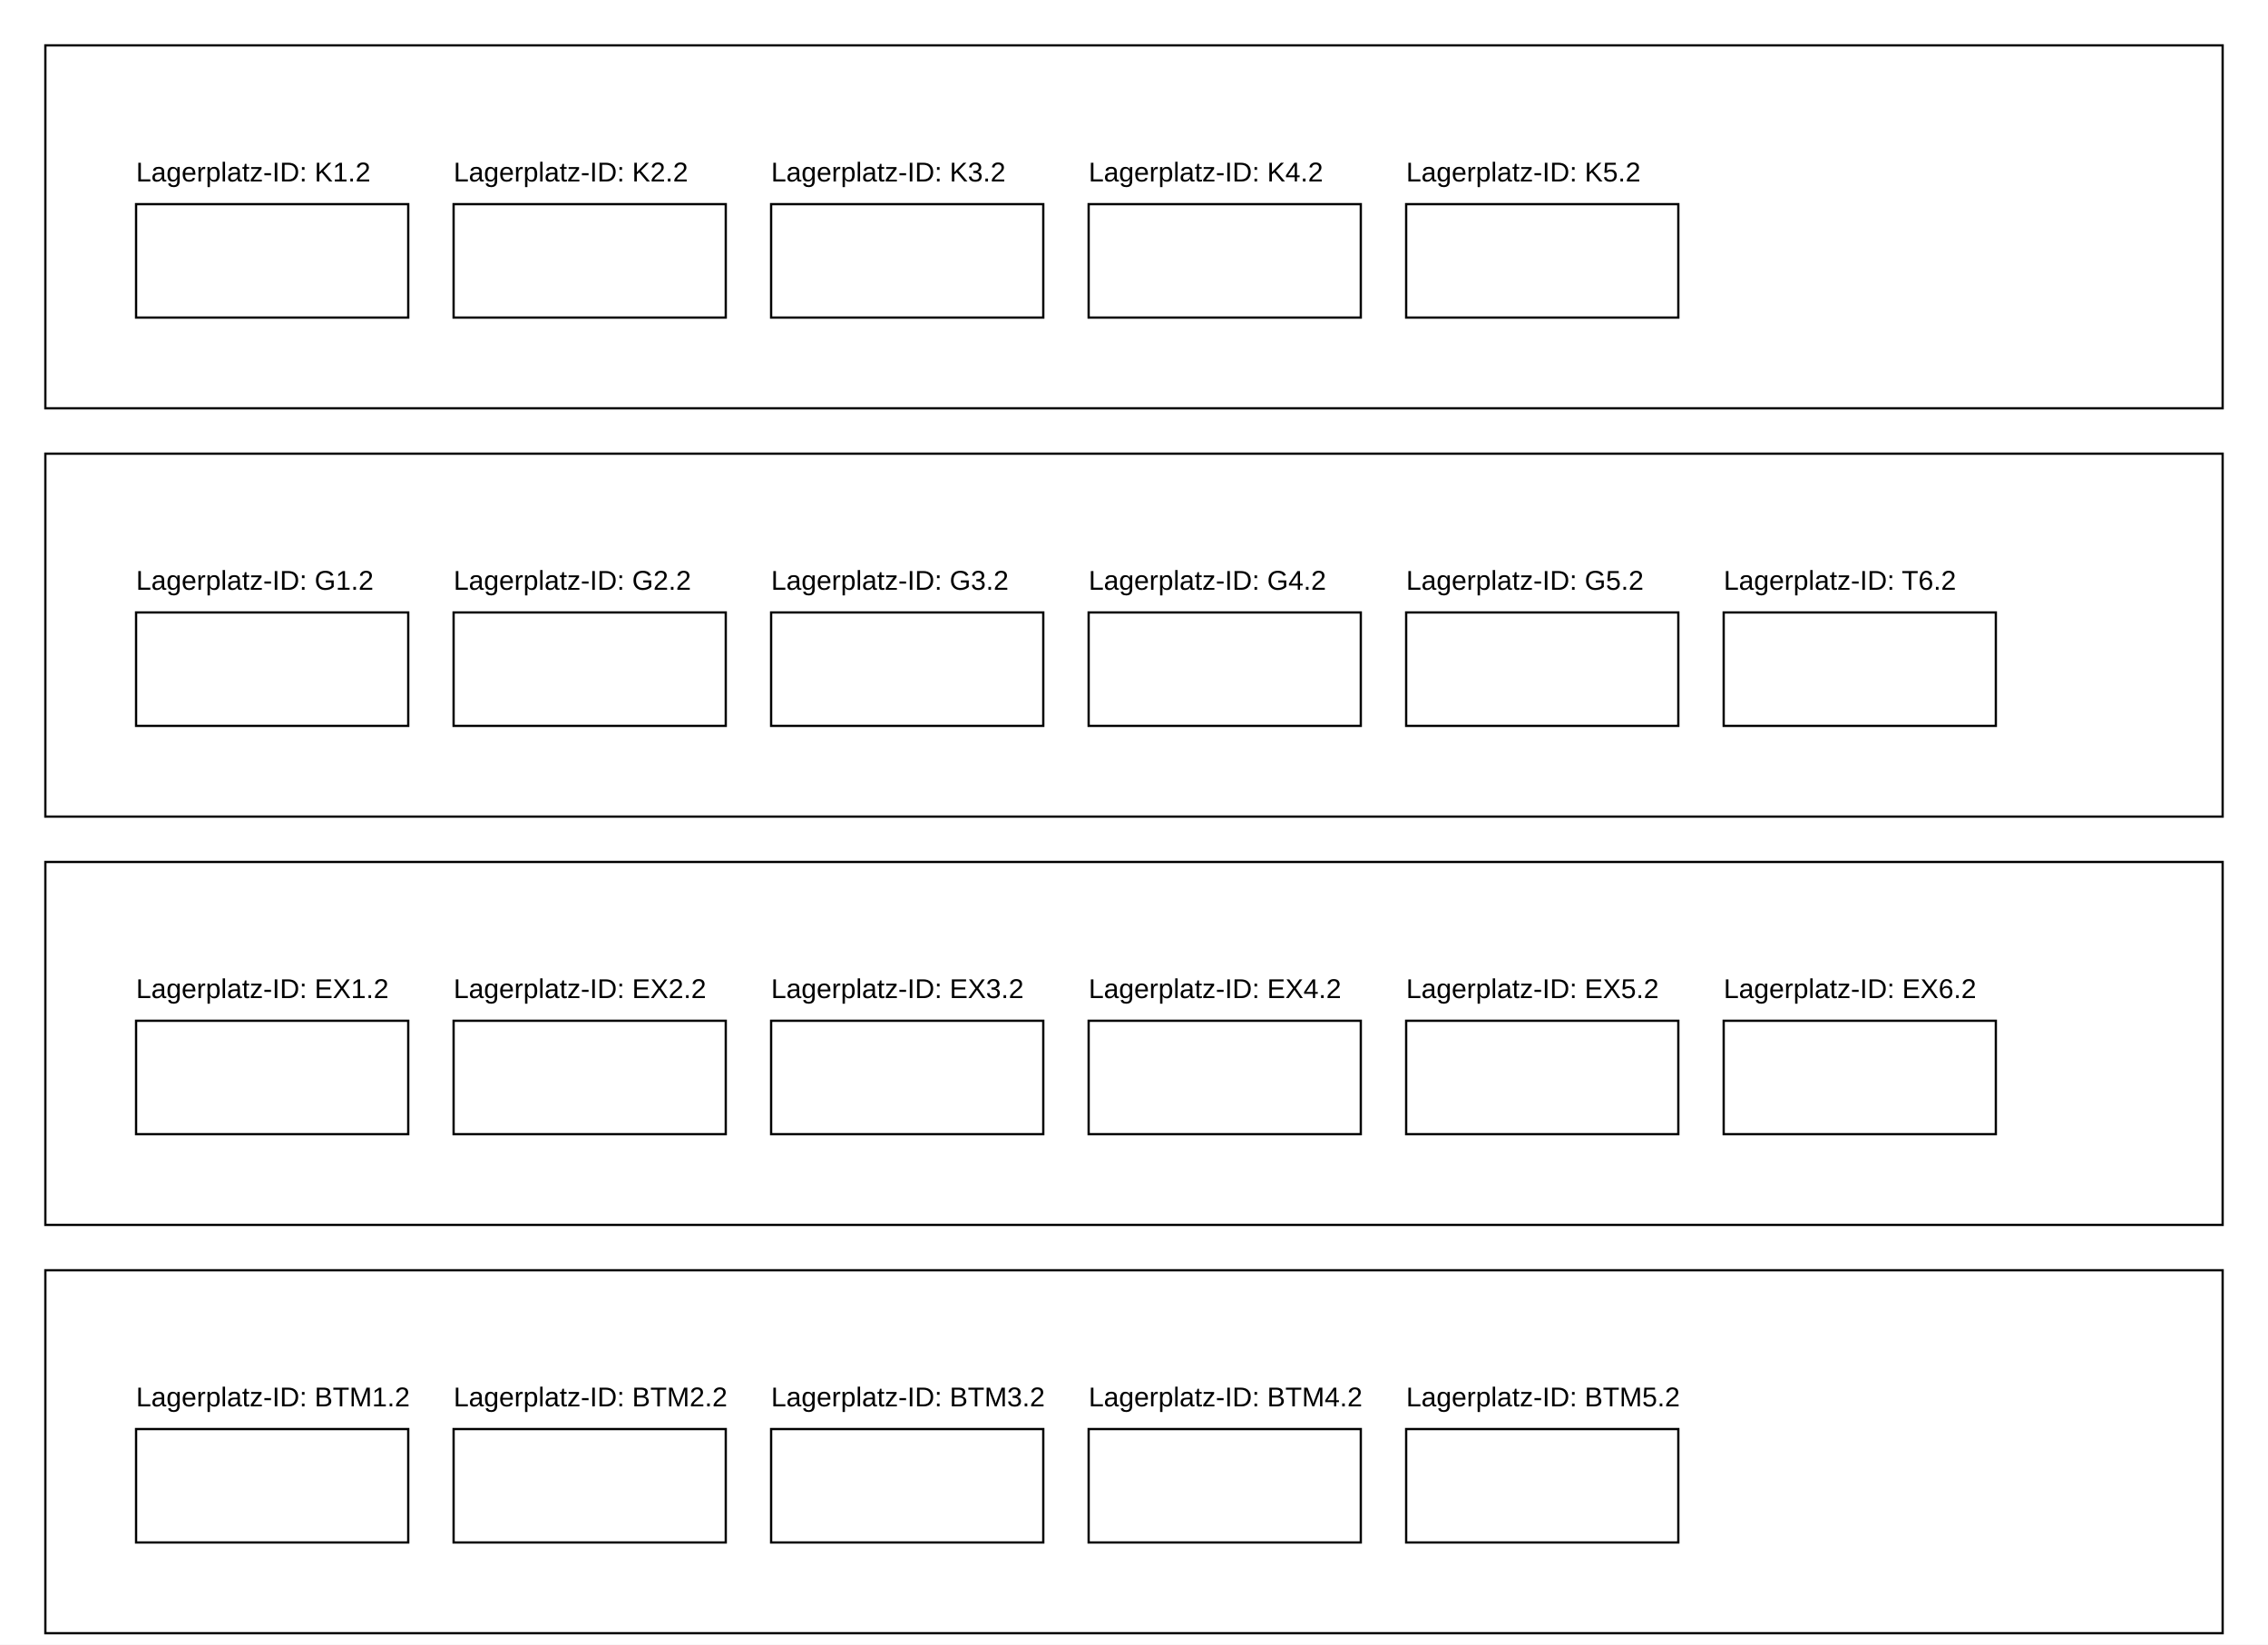
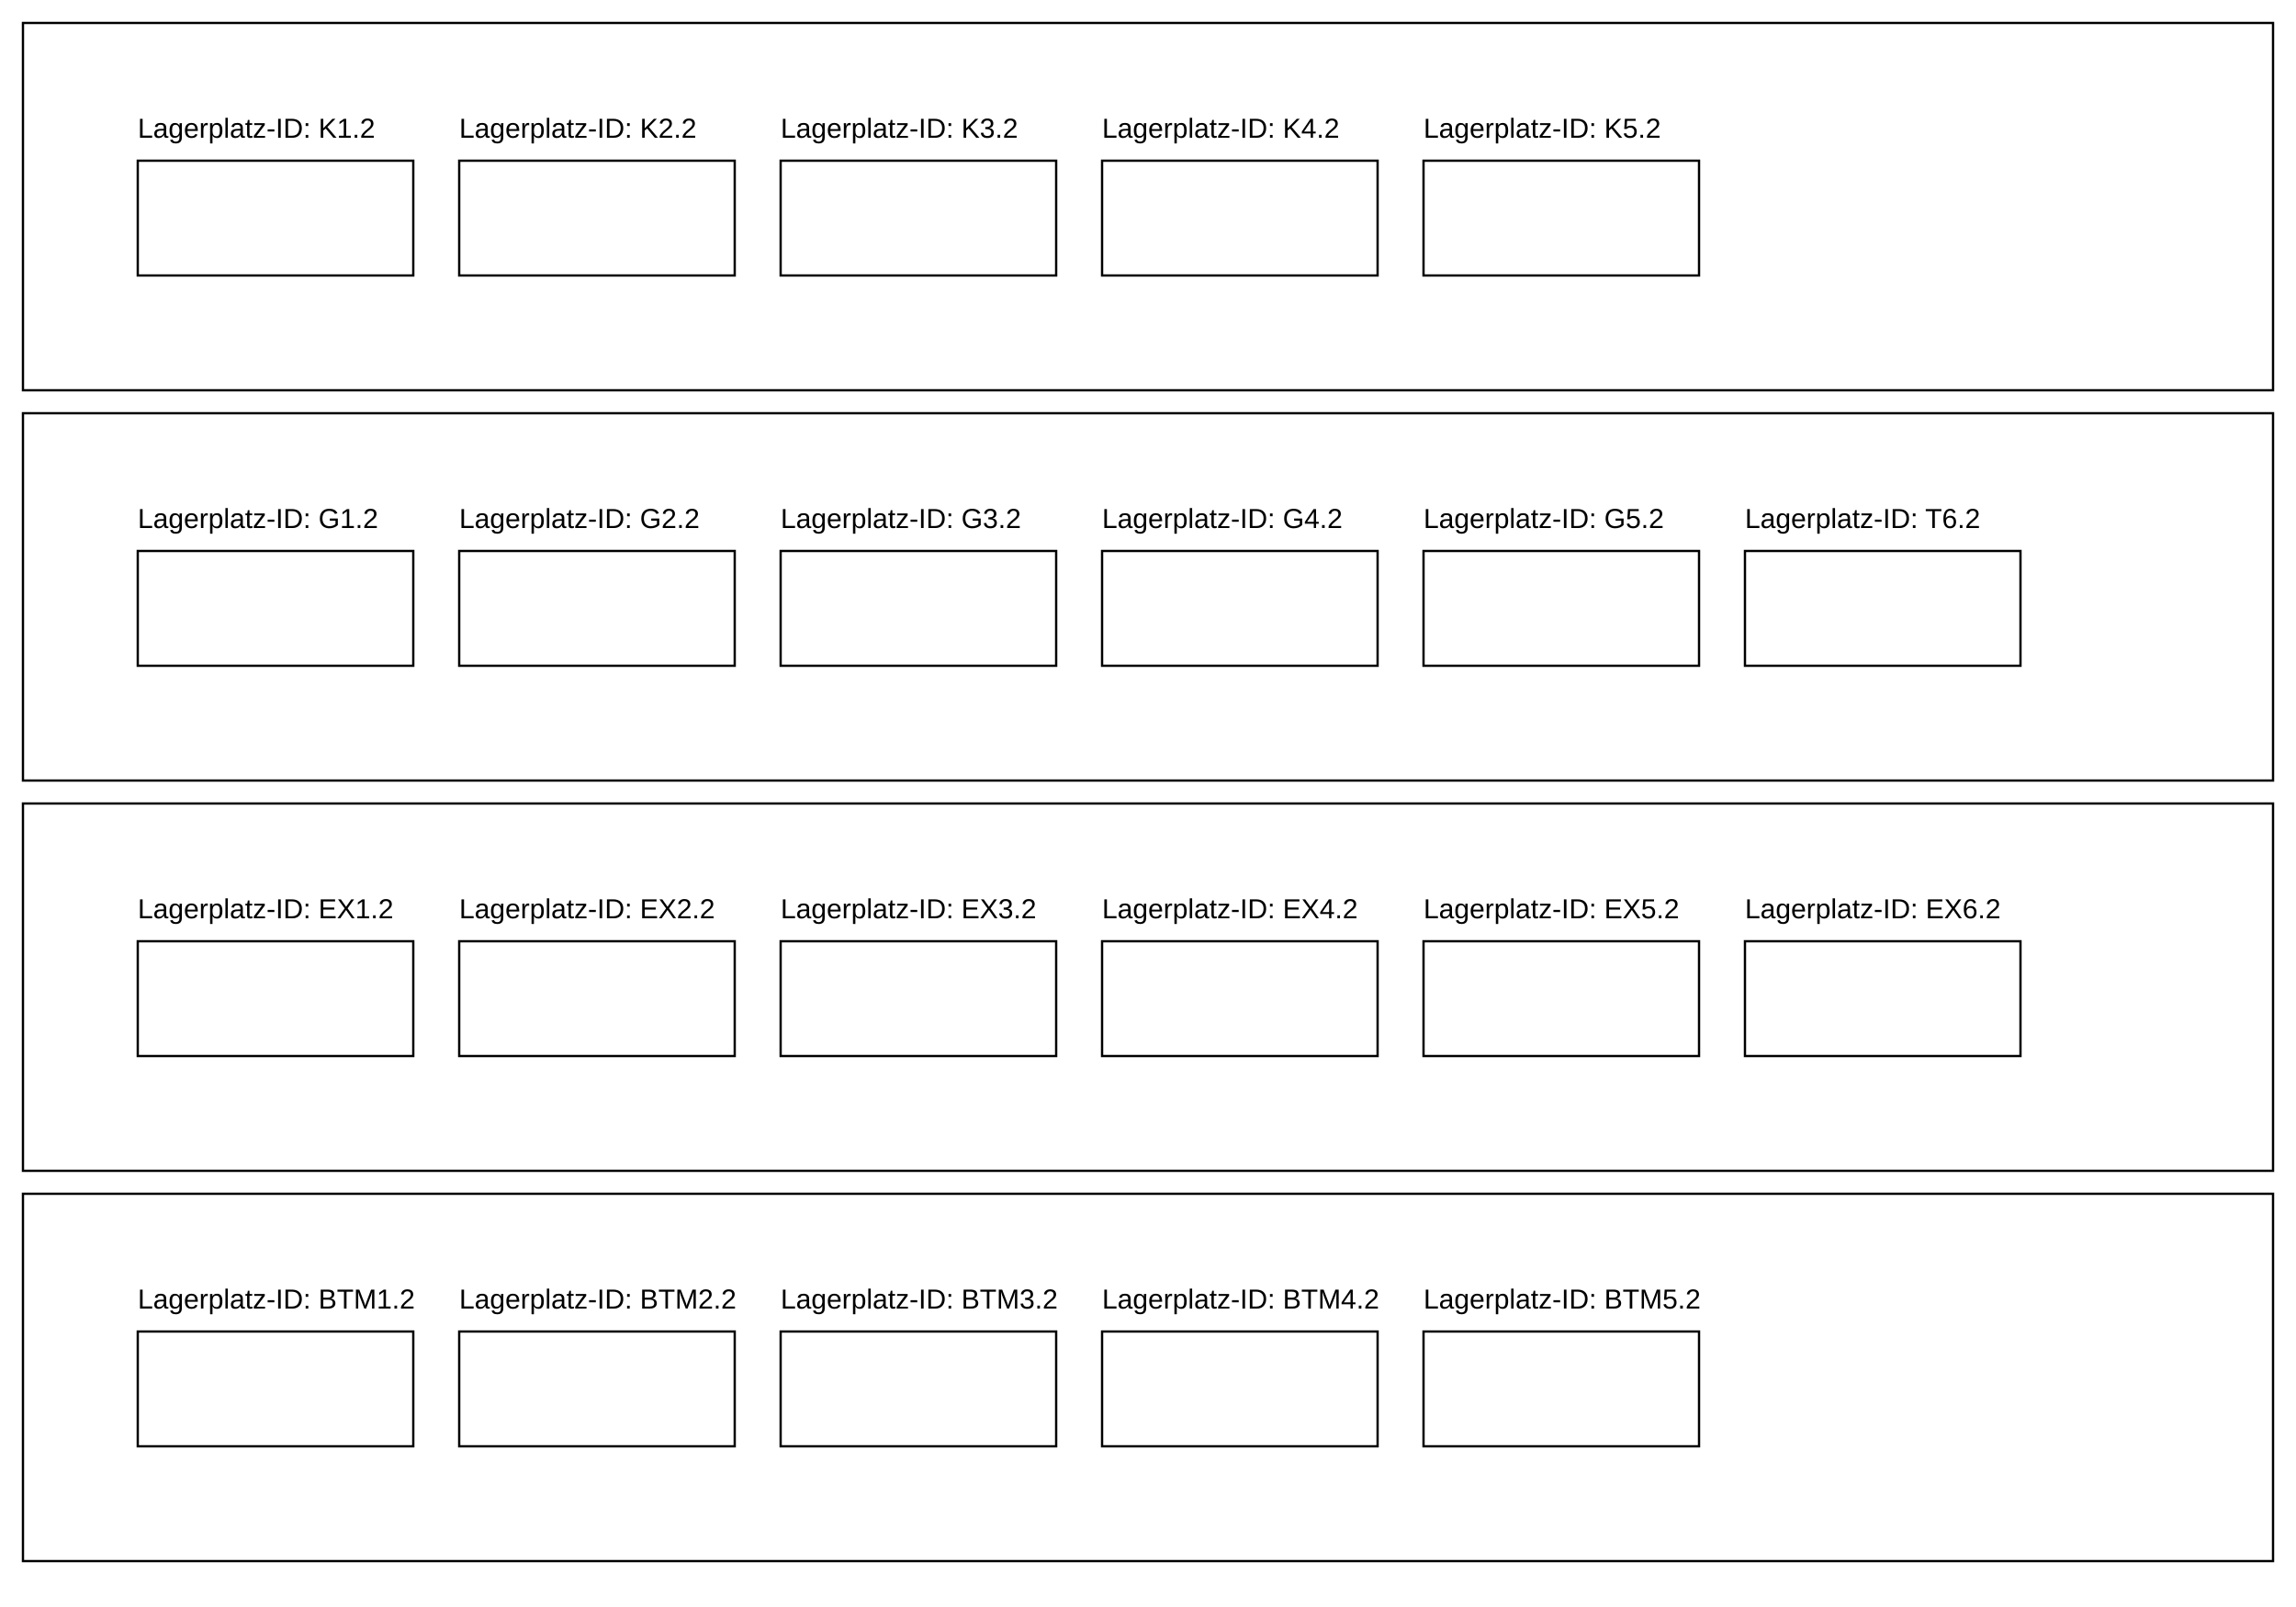
- <svg xmlns="http://www.w3.org/2000/svg" width="1000" height="725">
+ <svg xmlns="http://www.w3.org/2000/svg" width="1000" height="700">
  <rect width="100%" height="100%" fill="#ffffff" />
-   <rect x="20" y="20" width="960" height="160" fill="#fff" stroke="#000" id="kalt" />
-   <rect x="20" y="200" width="960" height="160" fill="#fff" stroke="#000" id="gift" />
-   <rect x="20" y="380" width="960" height="160" fill="#fff" stroke="#000" id="explosiv" />
-   <rect x="20" y="560" width="960" height="160" fill="#fff" stroke="#000" id="btm" />
-   <text x="60" y="80" font-family="Arial" font-size="12" fill="#000">Lagerplatz-ID: K1.2</text>
-   <rect x="60" y="90" width="120" height="50" fill="#FFF" stroke="#000" />
-   <text x="200" y="80" font-family="Arial" font-size="12" fill="#000">Lagerplatz-ID: K2.2</text>
-   <rect x="200" y="90" width="120" height="50" fill="#FFF" stroke="#000" />
-   <text x="340" y="80" font-family="Arial" font-size="12" fill="#000">Lagerplatz-ID: K3.2</text>
-   <rect x="340" y="90" width="120" height="50" fill="#FFF" stroke="#000" />
-   <text x="480" y="80" font-family="Arial" font-size="12" fill="#000">Lagerplatz-ID: K4.2</text>
-   <rect x="480" y="90" width="120" height="50" fill="#FFF" stroke="#000" />
-   <text x="620" y="80" font-family="Arial" font-size="12" fill="#000">Lagerplatz-ID: K5.2</text>
-   <rect x="620" y="90" width="120" height="50" fill="#FFF" stroke="#000" />
-   <text x="60" y="260" font-family="Arial" font-size="12" fill="#000">Lagerplatz-ID: G1.2</text>
-   <rect x="60" y="270" width="120" height="50" fill="#FFF" stroke="#000" />
-   <text x="200" y="260" font-family="Arial" font-size="12" fill="#000">Lagerplatz-ID: G2.2</text>
-   <rect x="200" y="270" width="120" height="50" fill="#FFF" stroke="#000" />
-   <text x="340" y="260" font-family="Arial" font-size="12" fill="#000">Lagerplatz-ID: G3.2</text>
-   <rect x="340" y="270" width="120" height="50" fill="#FFF" stroke="#000" />
-   <text x="480" y="260" font-family="Arial" font-size="12" fill="#000">Lagerplatz-ID: G4.2</text>
-   <rect x="480" y="270" width="120" height="50" fill="#FFF" stroke="#000" />
-   <text x="620" y="260" font-family="Arial" font-size="12" fill="#000">Lagerplatz-ID: G5.2</text>
-   <rect x="620" y="270" width="120" height="50" fill="#FFF" stroke="#000" />
-   <text x="760" y="260" font-family="Arial" font-size="12" fill="#000">Lagerplatz-ID: T6.2</text>
-   <rect x="760" y="270" width="120" height="50" fill="#FFF" stroke="#000" />
-   <text x="60" y="440" font-family="Arial" font-size="12" fill="#000">Lagerplatz-ID: EX1.2</text>
-   <rect x="60" y="450" width="120" height="50" fill="#FFF" stroke="#000" />
-   <text x="200" y="440" font-family="Arial" font-size="12" fill="#000">Lagerplatz-ID: EX2.2</text>
-   <rect x="200" y="450" width="120" height="50" fill="#FFF" stroke="#000" />
-   <text x="340" y="440" font-family="Arial" font-size="12" fill="#000">Lagerplatz-ID: EX3.2</text>
-   <rect x="340" y="450" width="120" height="50" fill="#FFF" stroke="#000" />
-   <text x="480" y="440" font-family="Arial" font-size="12" fill="#000">Lagerplatz-ID: EX4.2</text>
-   <rect x="480" y="450" width="120" height="50" fill="#FFF" stroke="#000" />
-   <text x="620" y="440" font-family="Arial" font-size="12" fill="#000">Lagerplatz-ID: EX5.2</text>
-   <rect x="620" y="450" width="120" height="50" fill="#FFF" stroke="#000" />
-   <text x="760" y="440" font-family="Arial" font-size="12" fill="#000">Lagerplatz-ID: EX6.2</text>
-   <rect x="760" y="450" width="120" height="50" fill="#FFF" stroke="#000" />
-   <text x="60" y="620" font-family="Arial" font-size="12" fill="#000">Lagerplatz-ID: BTM1.2</text>
-   <rect x="60" y="630" width="120" height="50" fill="#FFF" stroke="#000" />
-   <text x="200" y="620" font-family="Arial" font-size="12" fill="#000">Lagerplatz-ID: BTM2.2</text>
-   <rect x="200" y="630" width="120" height="50" fill="#FFF" stroke="#000" />
-   <text x="340" y="620" font-family="Arial" font-size="12" fill="#000">Lagerplatz-ID: BTM3.2</text>
-   <rect x="340" y="630" width="120" height="50" fill="#FFF" stroke="#000" />
-   <text x="480" y="620" font-family="Arial" font-size="12" fill="#000">Lagerplatz-ID: BTM4.2</text>
-   <rect x="480" y="630" width="120" height="50" fill="#FFF" stroke="#000" />
-   <text x="620" y="620" font-family="Arial" font-size="12" fill="#000">Lagerplatz-ID: BTM5.2</text>
-   <rect x="620" y="630" width="120" height="50" fill="#FFF" stroke="#000" />
+   <rect x="10" y="10" width="980" height="160" fill="#fff" stroke="#000" id="kalt" />
+   <rect x="10" y="180" width="980" height="160" fill="#fff" stroke="#000" id="gift" />
+   <rect x="10" y="350" width="980" height="160" fill="#fff" stroke="#000" id="explosiv" />
+   <rect x="10" y="520" width="980" height="160" fill="#fff" stroke="#000" id="btm" />
+   <text x="60" y="60" font-family="Arial" font-size="12" fill="#000">Lagerplatz-ID: K1.2</text>
+   <rect x="60" y="70" width="120" height="50" fill="#FFF" stroke="#000" />
+   <text x="200" y="60" font-family="Arial" font-size="12" fill="#000">Lagerplatz-ID: K2.2</text>
+   <rect x="200" y="70" width="120" height="50" fill="#FFF" stroke="#000" />
+   <text x="340" y="60" font-family="Arial" font-size="12" fill="#000">Lagerplatz-ID: K3.2</text>
+   <rect x="340" y="70" width="120" height="50" fill="#FFF" stroke="#000" />
+   <text x="480" y="60" font-family="Arial" font-size="12" fill="#000">Lagerplatz-ID: K4.2</text>
+   <rect x="480" y="70" width="120" height="50" fill="#FFF" stroke="#000" />
+   <text x="620" y="60" font-family="Arial" font-size="12" fill="#000">Lagerplatz-ID: K5.2</text>
+   <rect x="620" y="70" width="120" height="50" fill="#FFF" stroke="#000" />
+   <text x="60" y="230" font-family="Arial" font-size="12" fill="#000">Lagerplatz-ID: G1.2</text>
+   <rect x="60" y="240" width="120" height="50" fill="#FFF" stroke="#000" />
+   <text x="200" y="230" font-family="Arial" font-size="12" fill="#000">Lagerplatz-ID: G2.2</text>
+   <rect x="200" y="240" width="120" height="50" fill="#FFF" stroke="#000" />
+   <text x="340" y="230" font-family="Arial" font-size="12" fill="#000">Lagerplatz-ID: G3.2</text>
+   <rect x="340" y="240" width="120" height="50" fill="#FFF" stroke="#000" />
+   <text x="480" y="230" font-family="Arial" font-size="12" fill="#000">Lagerplatz-ID: G4.2</text>
+   <rect x="480" y="240" width="120" height="50" fill="#FFF" stroke="#000" />
+   <text x="620" y="230" font-family="Arial" font-size="12" fill="#000">Lagerplatz-ID: G5.2</text>
+   <rect x="620" y="240" width="120" height="50" fill="#FFF" stroke="#000" />
+   <text x="760" y="230" font-family="Arial" font-size="12" fill="#000">Lagerplatz-ID: T6.2</text>
+   <rect x="760" y="240" width="120" height="50" fill="#FFF" stroke="#000" />
+   <text x="60" y="400" font-family="Arial" font-size="12" fill="#000">Lagerplatz-ID: EX1.2</text>
+   <rect x="60" y="410" width="120" height="50" fill="#FFF" stroke="#000" />
+   <text x="200" y="400" font-family="Arial" font-size="12" fill="#000">Lagerplatz-ID: EX2.2</text>
+   <rect x="200" y="410" width="120" height="50" fill="#FFF" stroke="#000" />
+   <text x="340" y="400" font-family="Arial" font-size="12" fill="#000">Lagerplatz-ID: EX3.2</text>
+   <rect x="340" y="410" width="120" height="50" fill="#FFF" stroke="#000" />
+   <text x="480" y="400" font-family="Arial" font-size="12" fill="#000">Lagerplatz-ID: EX4.2</text>
+   <rect x="480" y="410" width="120" height="50" fill="#FFF" stroke="#000" />
+   <text x="620" y="400" font-family="Arial" font-size="12" fill="#000">Lagerplatz-ID: EX5.2</text>
+   <rect x="620" y="410" width="120" height="50" fill="#FFF" stroke="#000" />
+   <text x="760" y="400" font-family="Arial" font-size="12" fill="#000">Lagerplatz-ID: EX6.2</text>
+   <rect x="760" y="410" width="120" height="50" fill="#FFF" stroke="#000" />
+   <text x="60" y="570" font-family="Arial" font-size="12" fill="#000">Lagerplatz-ID: BTM1.2</text>
+   <rect x="60" y="580" width="120" height="50" fill="#FFF" stroke="#000" />
+   <text x="200" y="570" font-family="Arial" font-size="12" fill="#000">Lagerplatz-ID: BTM2.2</text>
+   <rect x="200" y="580" width="120" height="50" fill="#FFF" stroke="#000" />
+   <text x="340" y="570" font-family="Arial" font-size="12" fill="#000">Lagerplatz-ID: BTM3.2</text>
+   <rect x="340" y="580" width="120" height="50" fill="#FFF" stroke="#000" />
+   <text x="480" y="570" font-family="Arial" font-size="12" fill="#000">Lagerplatz-ID: BTM4.2</text>
+   <rect x="480" y="580" width="120" height="50" fill="#FFF" stroke="#000" />
+   <text x="620" y="570" font-family="Arial" font-size="12" fill="#000">Lagerplatz-ID: BTM5.2</text>
+   <rect x="620" y="580" width="120" height="50" fill="#FFF" stroke="#000" />
  <style>
  svg
  {
    display: block;
    margin: auto;
    position: absolute;
    top: 50%;
    left: 50%;
    transform: translate(-50%, -50%);
  }
  </style>
</svg>
